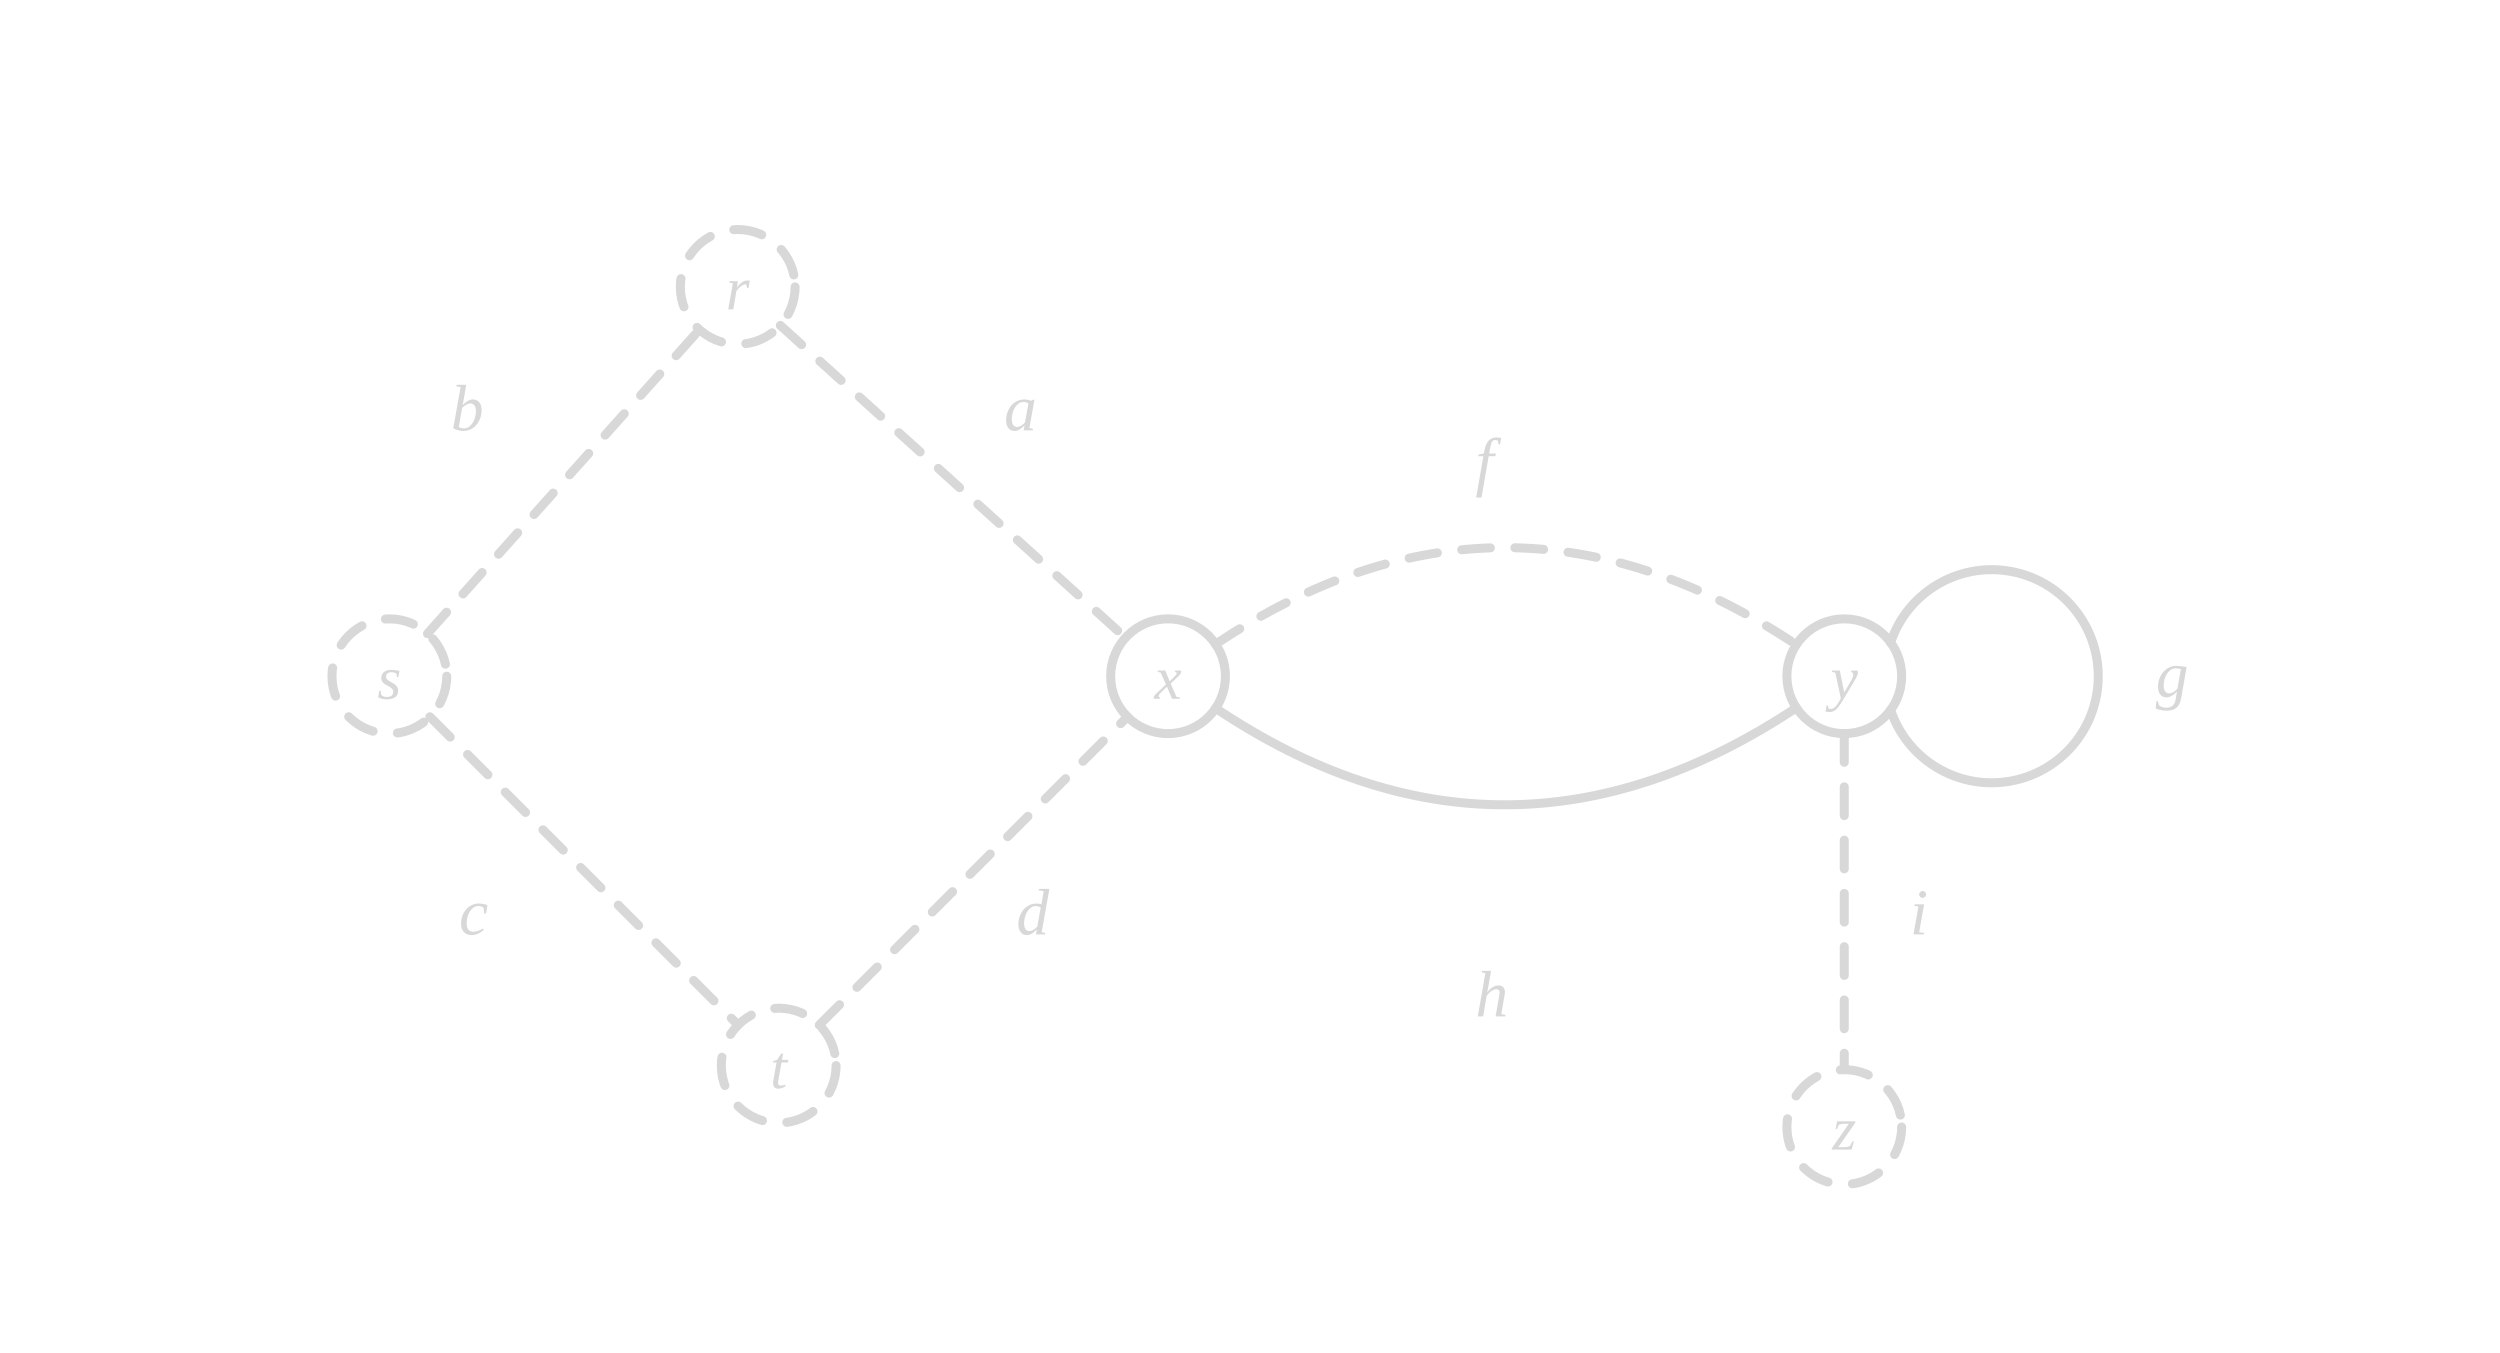
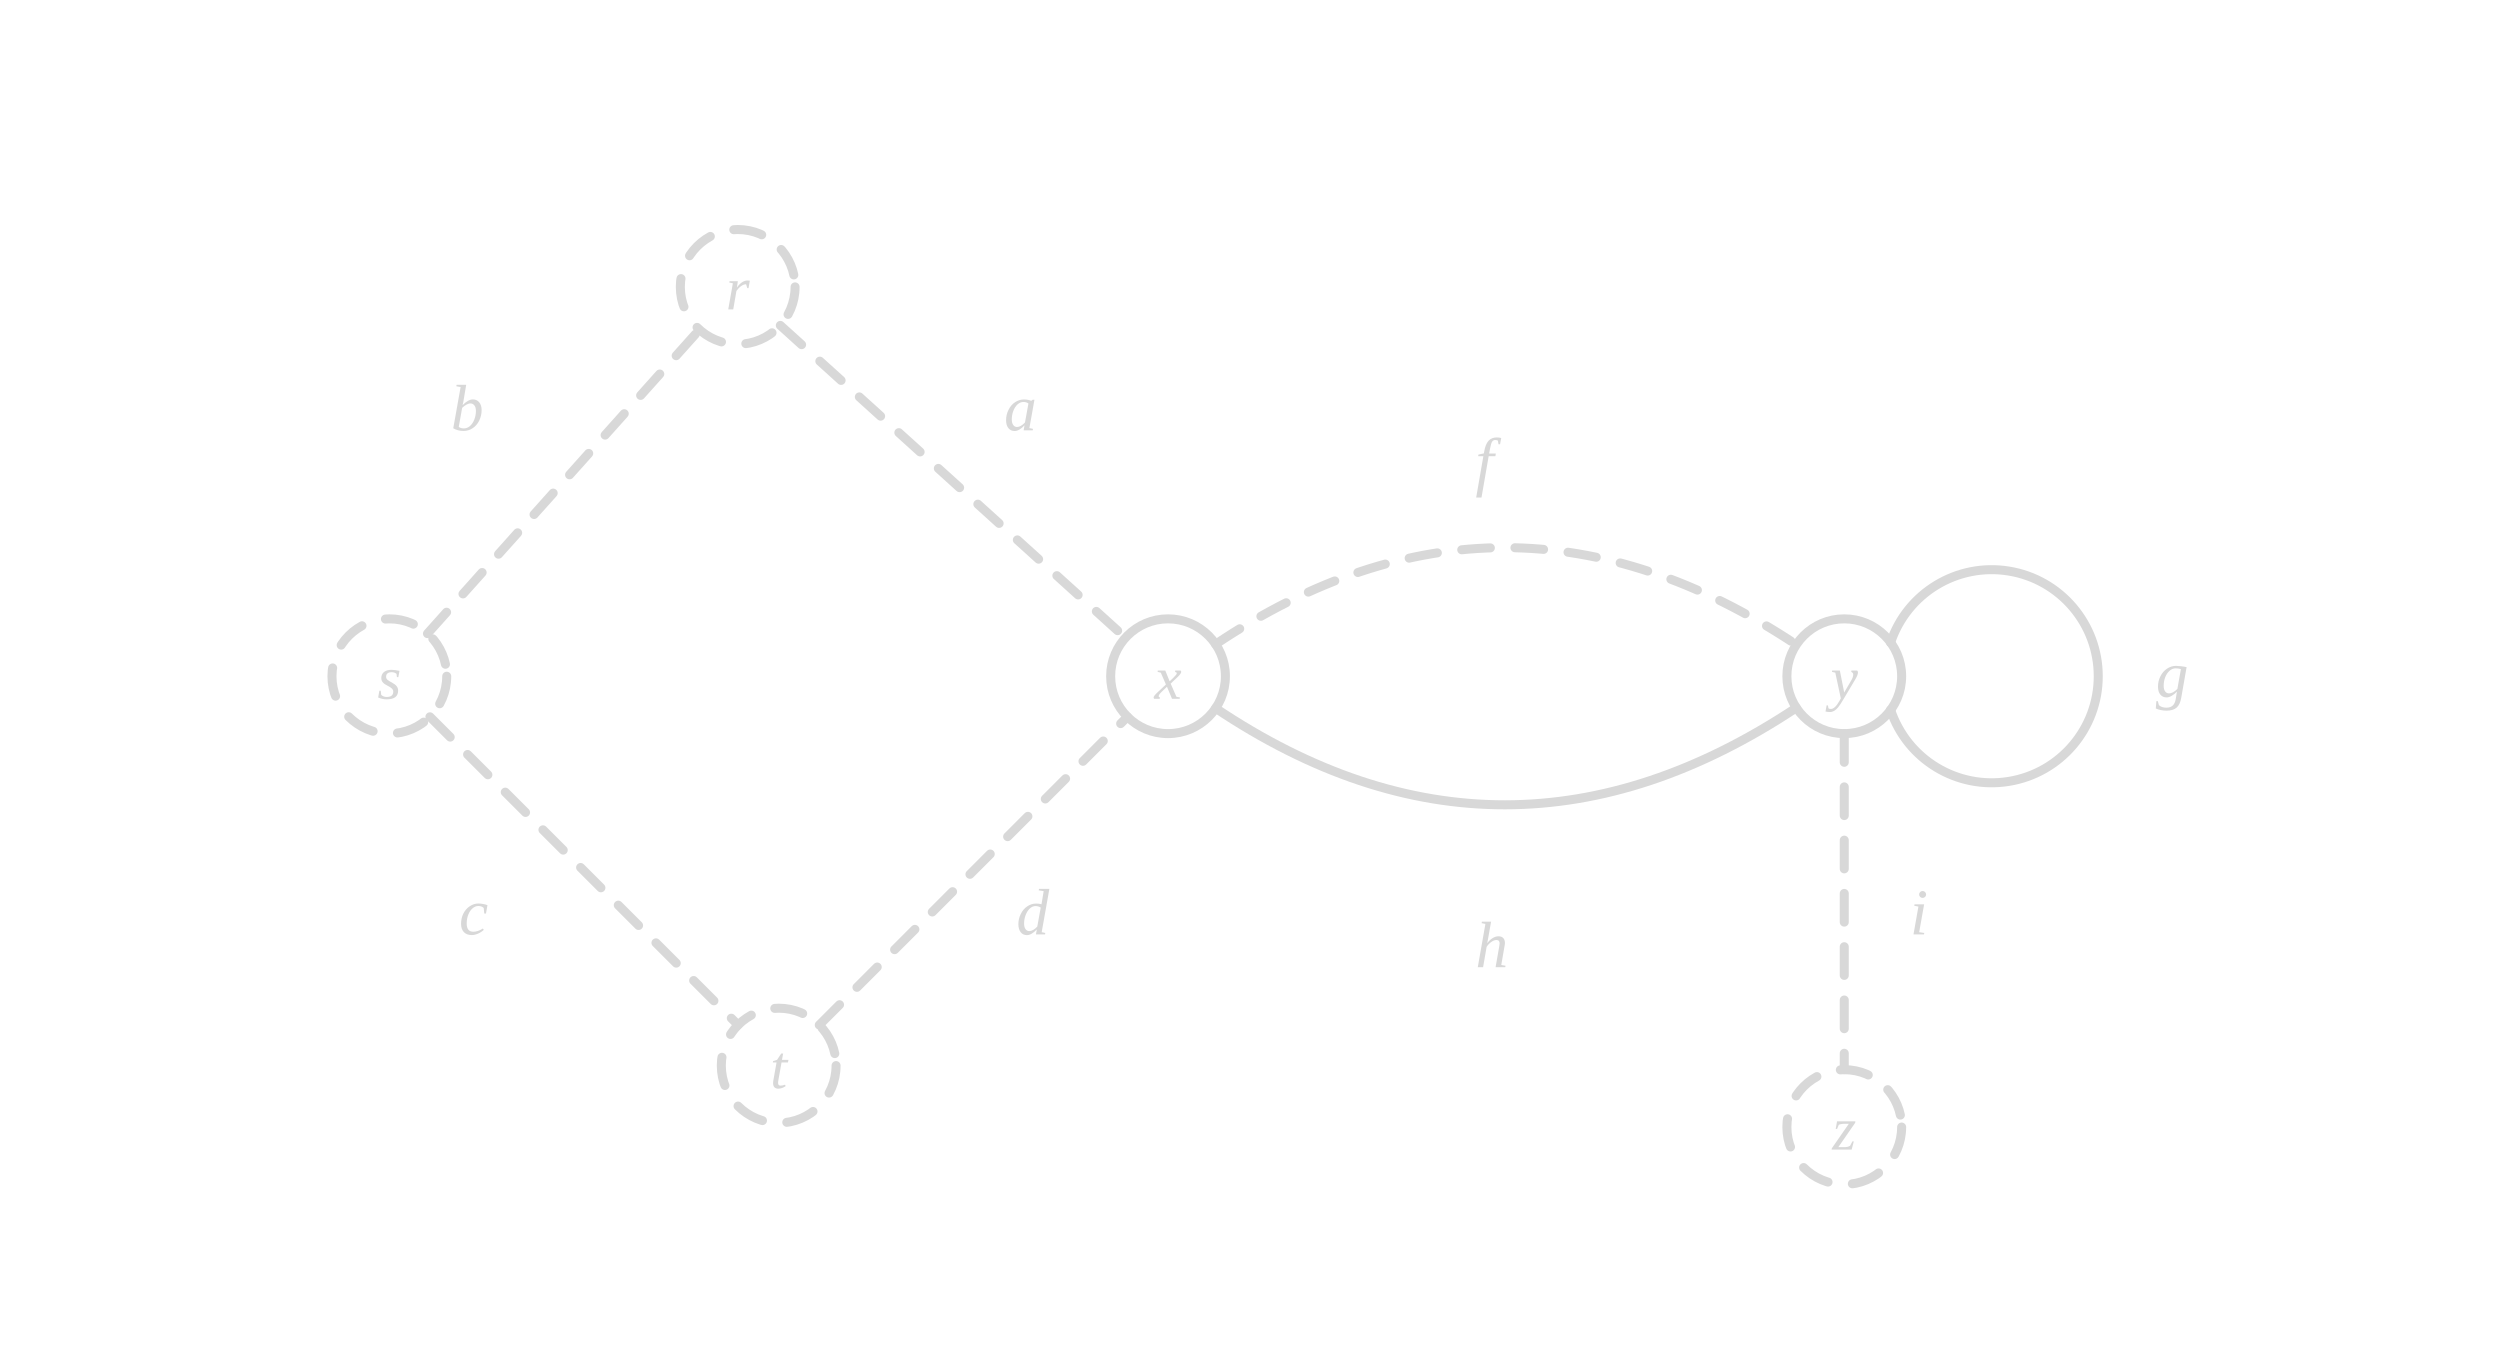
<svg xmlns="http://www.w3.org/2000/svg" width="610" height="330" viewBox="0 0 610 330">
  <style>
    .ink { stroke:#d8d8d8; fill:none; stroke-width:2.2; stroke-linecap:round; }
    .ink-thin { stroke:#d8d8d8; fill:none; stroke-width:1.6; stroke-linecap:round; }
    .txt { fill:#d8d8d8; stroke:none; font-family:Georgia,'Times New Roman',serif; font-style:italic; }
    .fill { fill:#d8d8d8; stroke:none; }
    .hl { stroke:#d8d8d8; }
    .dashed { stroke-dasharray:7 6; }
    @media (prefers-color-scheme: light) {
      .ink, .ink-thin { stroke:#1a1a1a; }
      .txt, .fill { fill:#1a1a1a; }
      .hl { stroke:#1a1a1a; }
    }
  </style>
  <defs>
    <pattern id="hatch" width="8" height="8" patternTransform="rotate(45)" patternUnits="userSpaceOnUse">
      <line class="hl" x1="0" y1="0" x2="0" y2="8" stroke-width="1.6" />
    </pattern>
    <pattern id="dots" width="16" height="16" patternUnits="userSpaceOnUse">
      <circle class="fill" cx="4" cy="4" r="1.7" />
      <circle class="fill" cx="12" cy="12" r="1.7" />
    </pattern>
  </defs>
  <line class="ink dashed" x1="104.3" y1="154.6" x2="170.7" y2="80.4" />
  <line class="ink dashed" x1="190.4" y1="79.4" x2="274.6" y2="155.6" />
  <line class="ink dashed" x1="104.9" y1="174.9" x2="180.1" y2="250.1" />
  <line class="ink dashed" x1="199.9" y1="250.1" x2="275.1" y2="174.9" />
  <path class="ink dashed" d="M 296.6 157.2 Q 367.0 110.0 438.3 157.3" />
  <path class="ink" d="M 296.6 172.8 Q 367.0 220.0 438.3 172.7" />
  <line class="ink dashed" x1="450.0" y1="179.0" x2="450.0" y2="261.0" />
  <path class="ink" d="M 461.3 173.2 A 26.0 26.0 0 1 0 461.3 156.8" />
  <circle class="ink dashed" cx="180.0" cy="70.0" r="14.0" />
  <text class="txt" x="180.0" y="75.5" font-size="15" text-anchor="middle">r</text>
  <circle class="ink dashed" cx="95.0" cy="165.0" r="14.0" />
  <text class="txt" x="95.0" y="170.5" font-size="15" text-anchor="middle">s</text>
  <circle class="ink dashed" cx="190.0" cy="260.0" r="14.0" />
  <text class="txt" x="190.0" y="265.5" font-size="15" text-anchor="middle">t</text>
  <circle class="ink" cx="285.0" cy="165.0" r="14.0" />
  <text class="txt" x="285.0" y="170.5" font-size="15" text-anchor="middle">x</text>
  <circle class="ink" cx="450.0" cy="165.0" r="14.0" />
  <text class="txt" x="450.0" y="170.5" font-size="15" text-anchor="middle">y</text>
  <circle class="ink dashed" cx="450.0" cy="275.0" r="14.0" />
  <text class="txt" x="450.0" y="280.5" font-size="15" text-anchor="middle">z</text>
  <text class="txt" x="110.0" y="105.0" font-size="16">b</text>
  <text class="txt" x="245.0" y="105.0" font-size="16">a</text>
  <text class="txt" x="112.0" y="228.0" font-size="16">c</text>
  <text class="txt" x="248.0" y="228.0" font-size="16">d</text>
  <text class="txt" x="360.0" y="118.0" font-size="16">f</text>
-   <text class="txt" x="360.0" y="248.0" font-size="16">h</text>
+   <text class="txt" x="360.0" y="236.0" font-size="16">h</text>
  <text class="txt" x="466.0" y="228.0" font-size="16">i</text>
  <text class="txt" x="526.0" y="170.0" font-size="16">g</text>
</svg>
